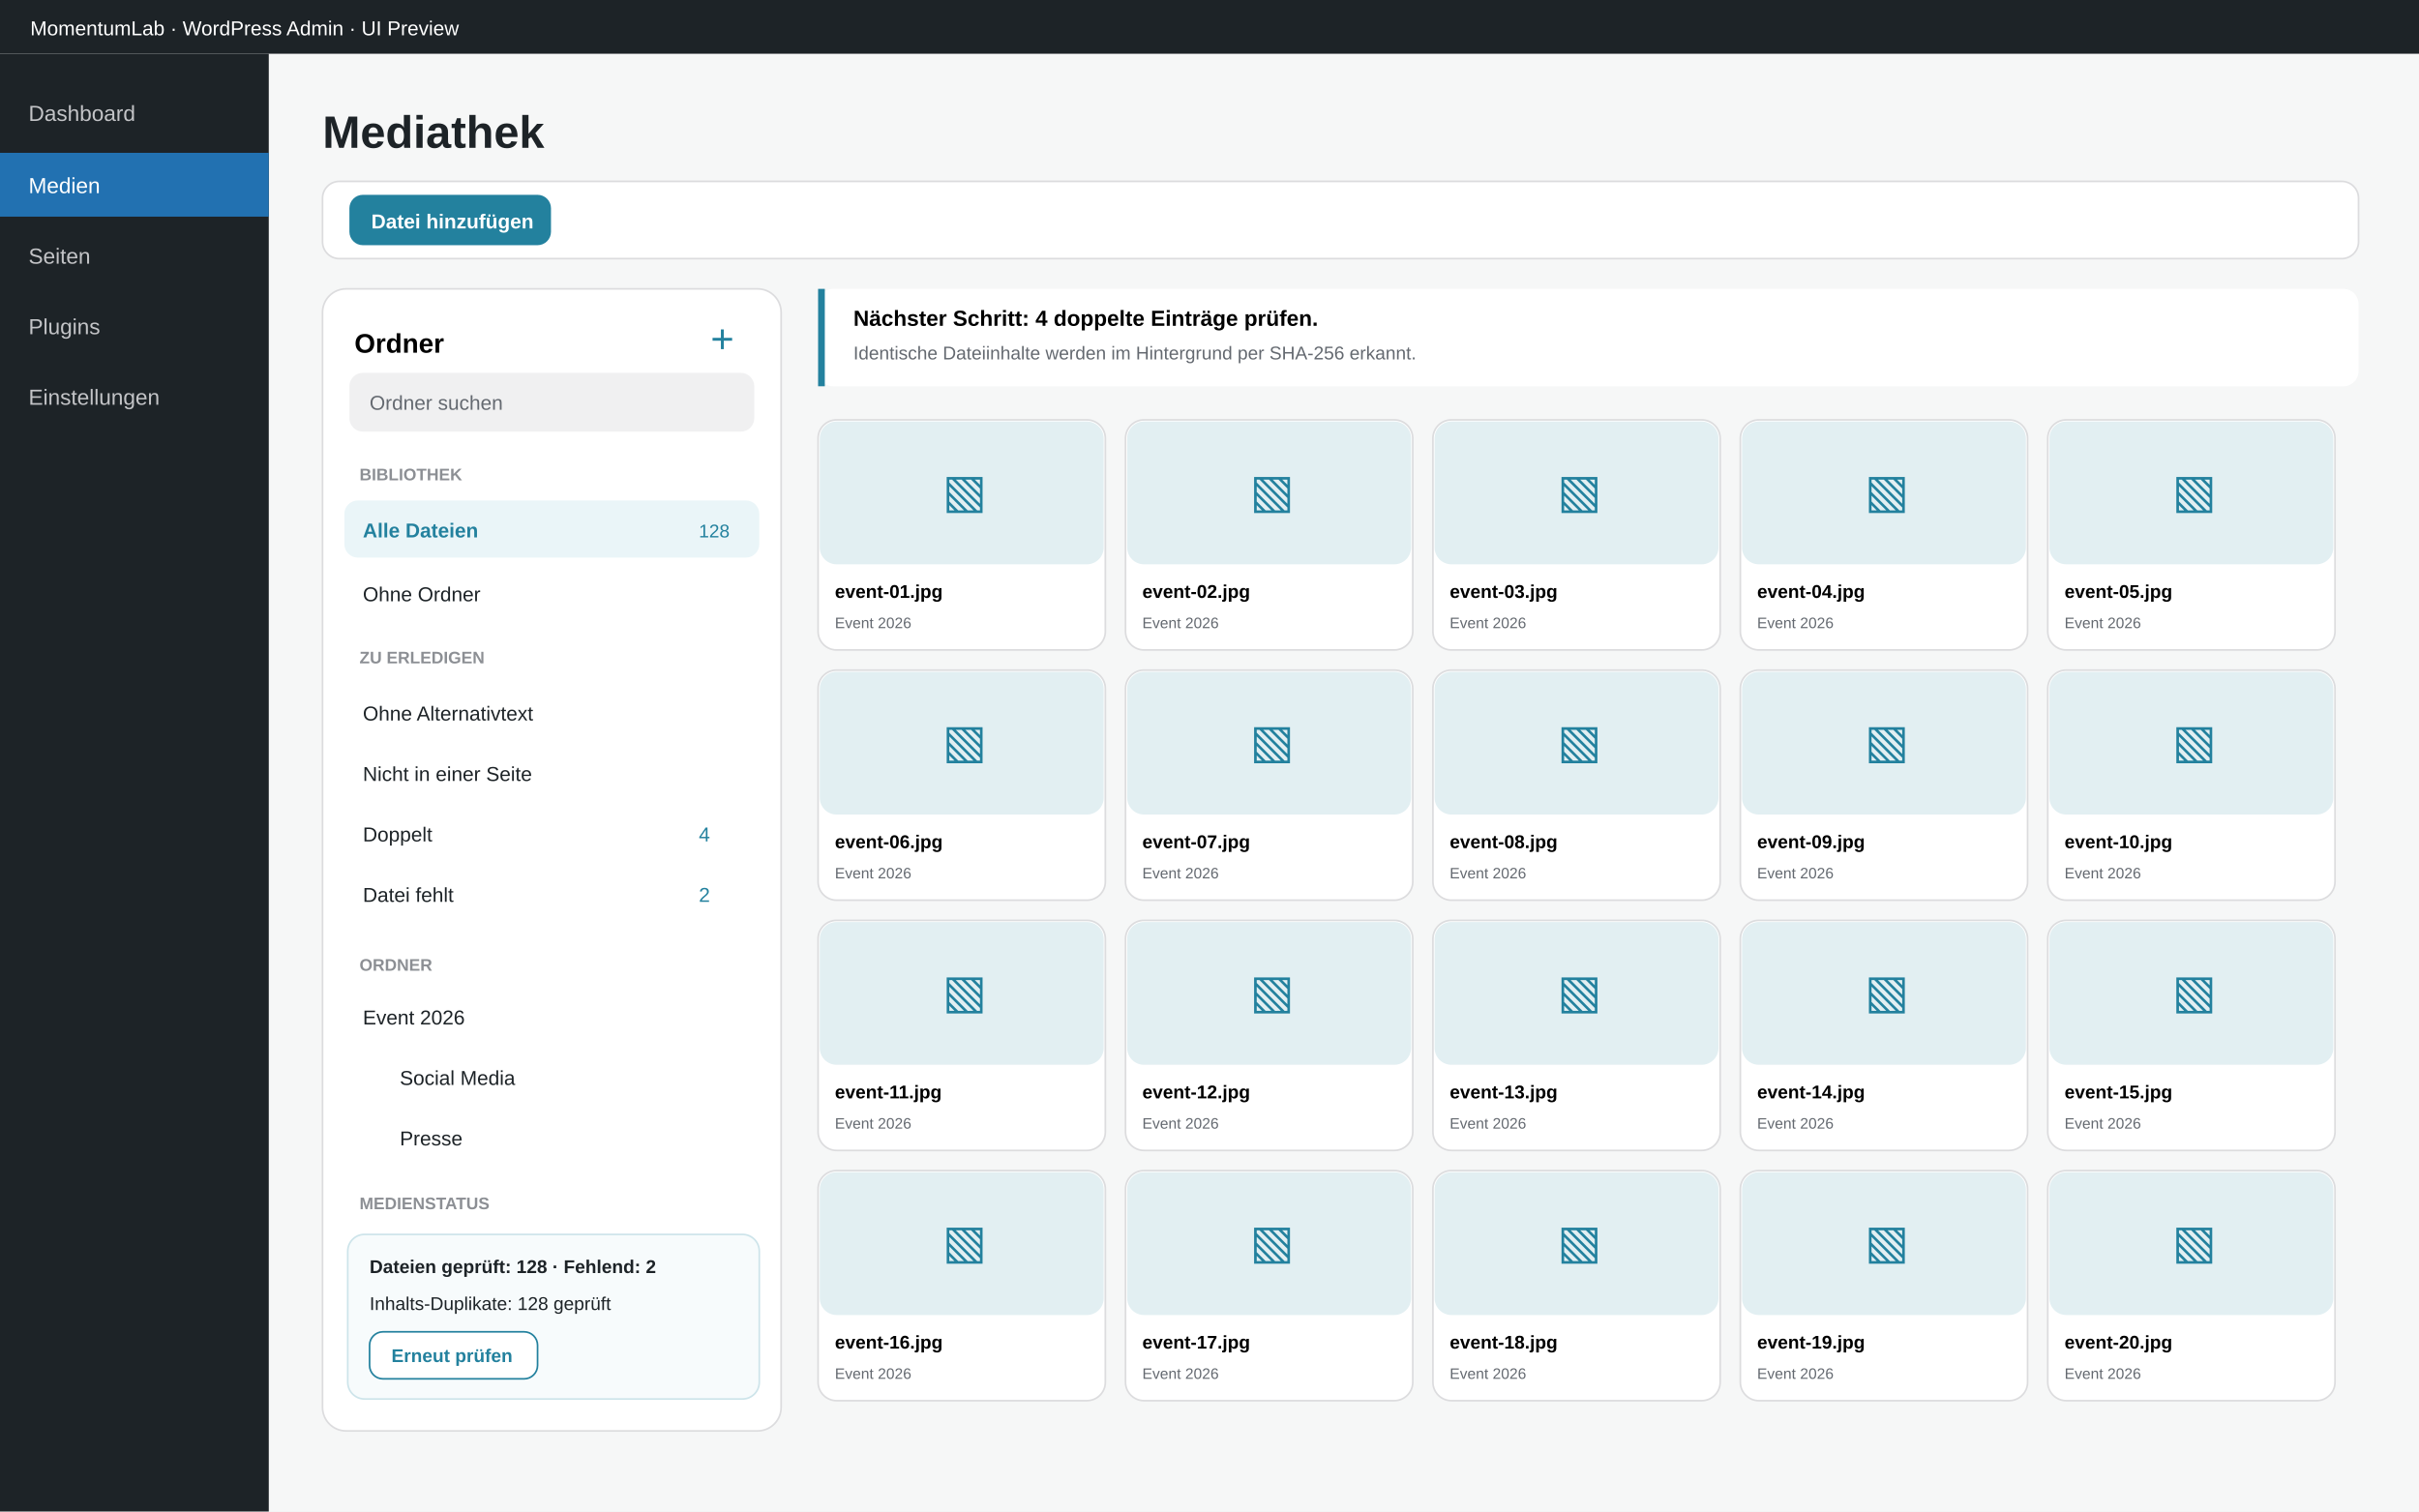
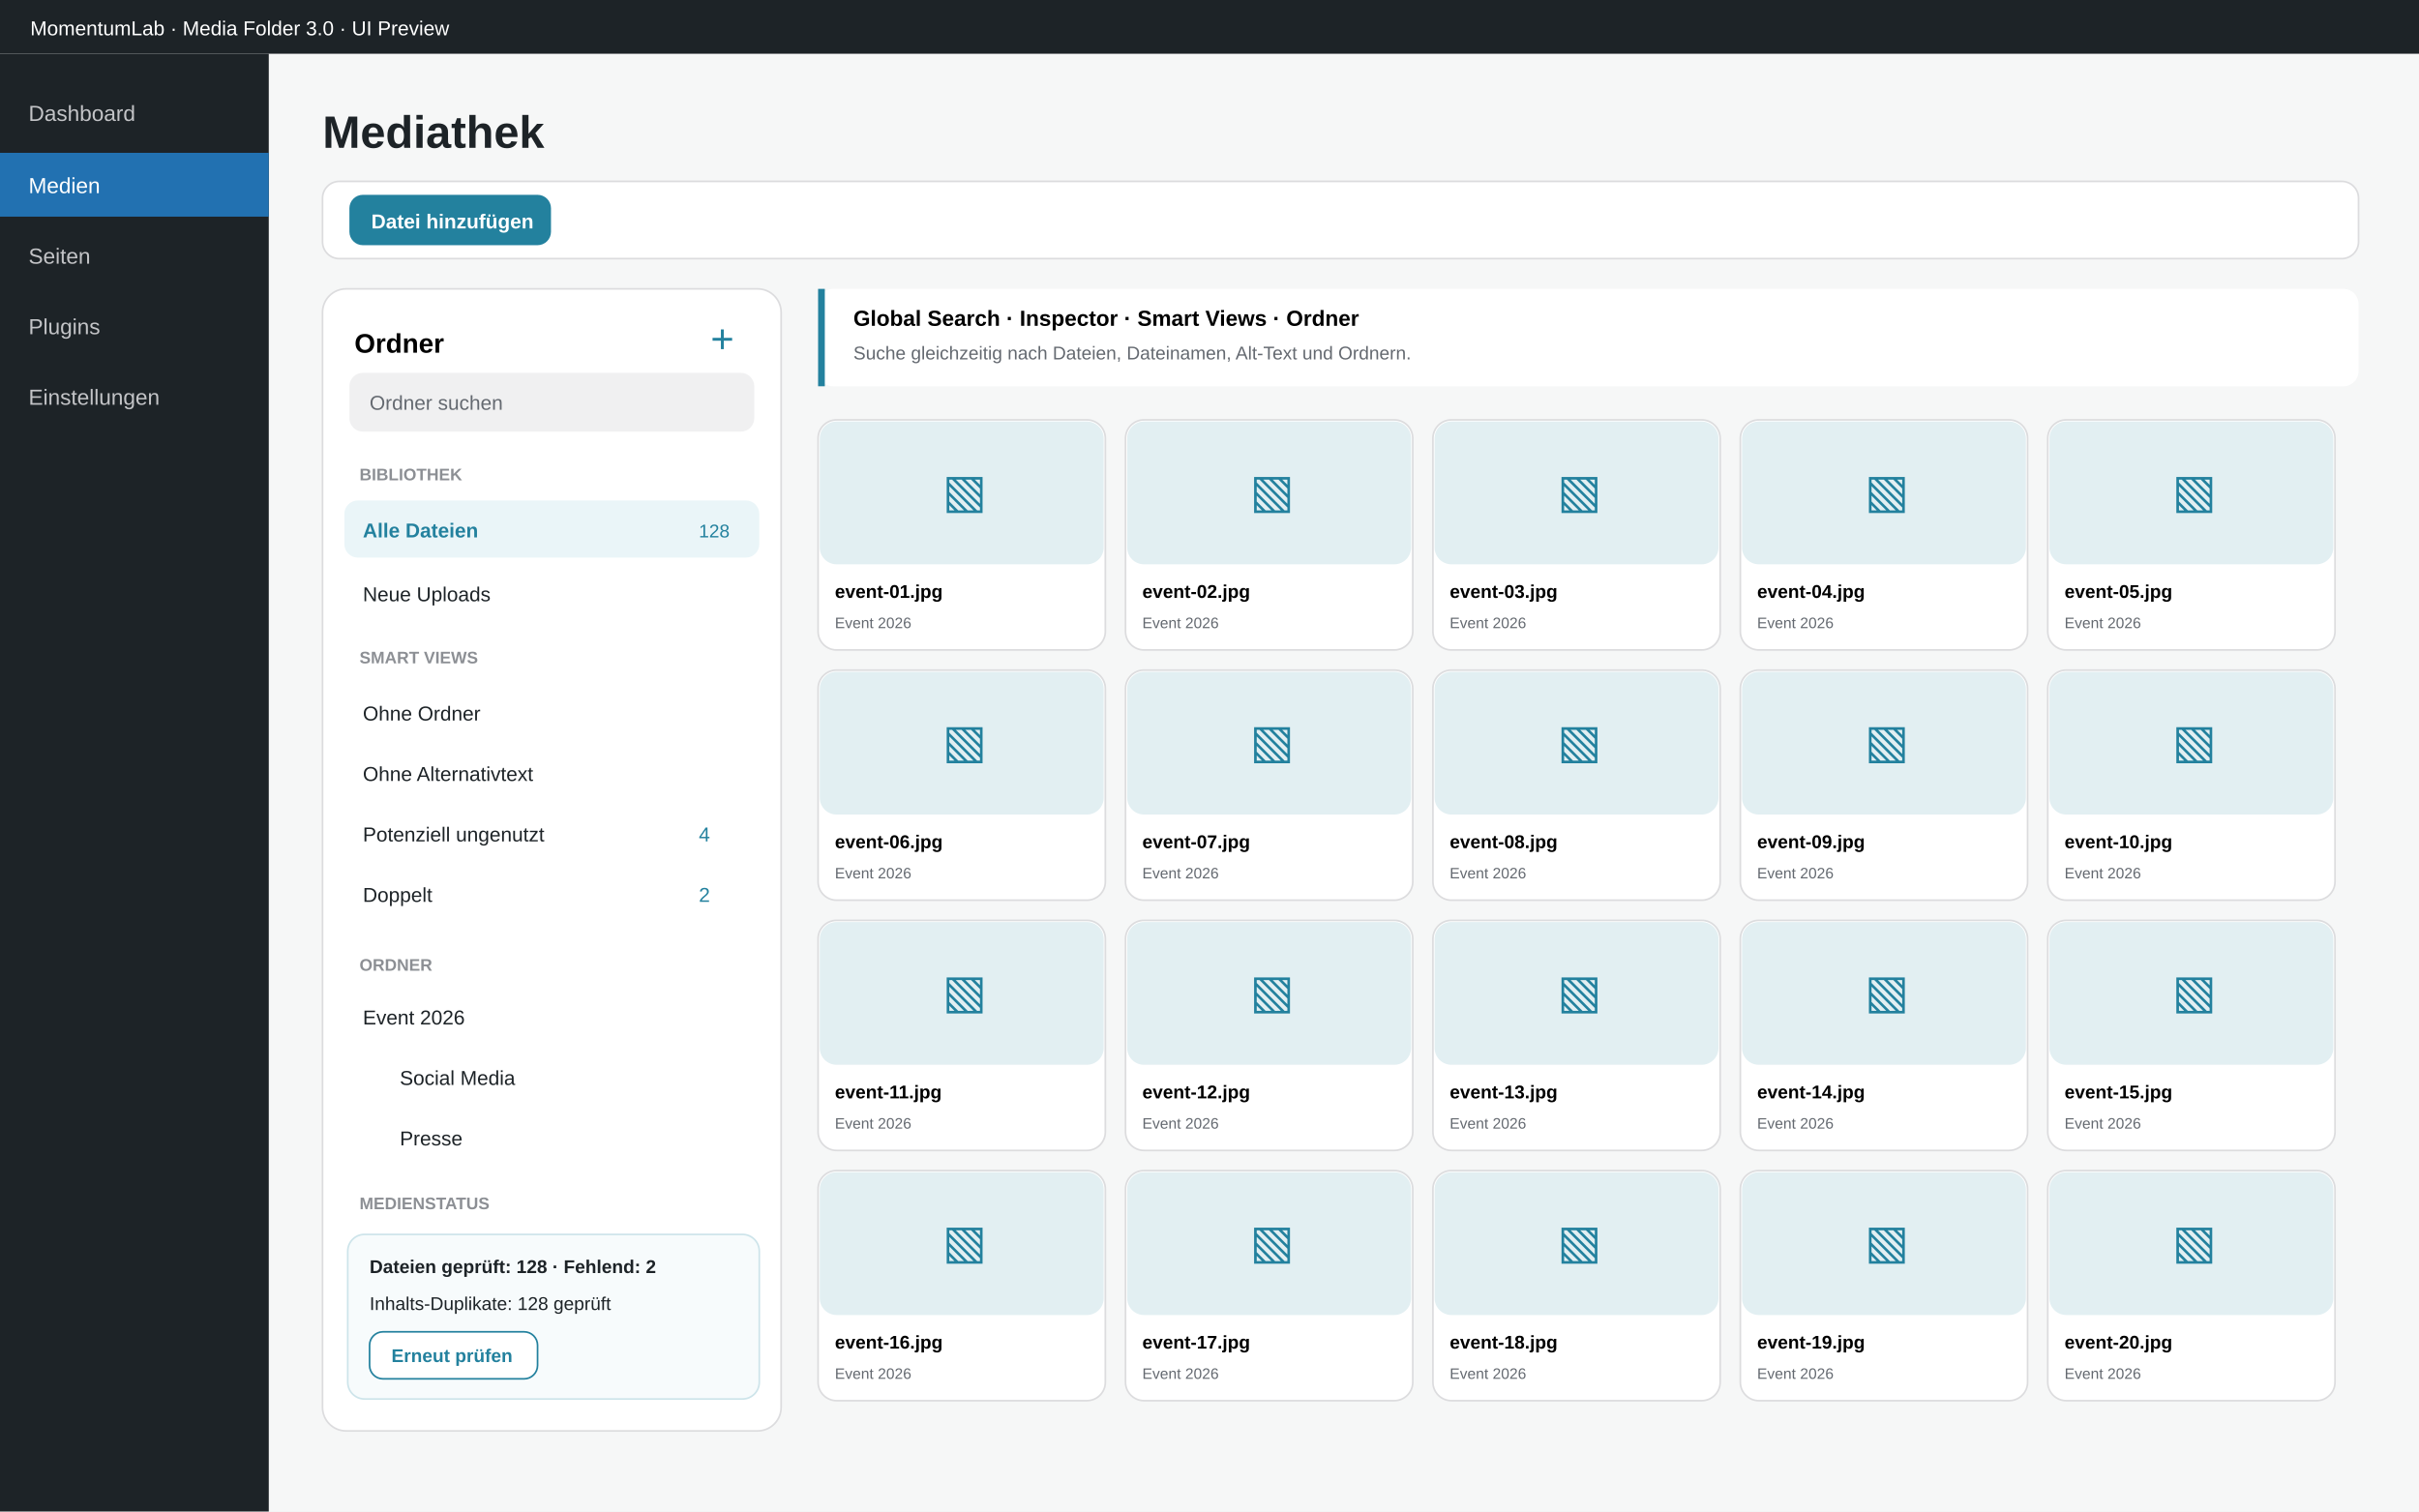
<svg xmlns="http://www.w3.org/2000/svg" width="1440" height="900" viewBox="0 0 1440 900">
  <rect width="1440" height="900" fill="#f6f7f7" />
  <rect width="1440" height="32" fill="#1d2327" />
-   <text x="18" y="21" fill="#fff" font-family="Montserrat,Arial,sans-serif" font-size="12">MomentumLab · WordPress Admin · UI Preview</text>
+   <text x="18" y="21" fill="#fff" font-family="Montserrat,Arial,sans-serif" font-size="12">MomentumLab · Media Folder 3.0 · UI Preview</text>
  <rect y="32" width="160" height="868" fill="#1d2327" />
  <rect y="91" width="160" height="38" fill="#2271b1" />
  <g font-family="Montserrat,Arial,sans-serif" font-size="13" fill="#c3c4c7">
    <text x="17" y="72">Dashboard</text>
    <text x="17" y="115" fill="#fff">Medien</text>
    <text x="17" y="157">Seiten</text>
    <text x="17" y="199">Plugins</text>
    <text x="17" y="241">Einstellungen</text>
  </g>
  <text x="192" y="88" font-family="Montserrat,Arial,sans-serif" font-size="27" font-weight="700" fill="#1d2327">Mediathek</text>
  <rect x="192" y="108" width="1212" height="46" rx="10" fill="#fff" stroke="#dcdcde" />
  <rect x="208" y="116" width="120" height="30" rx="8" fill="#23819e" />
  <text x="221" y="136" font-family="Montserrat,Arial,sans-serif" font-size="12" font-weight="700" fill="#fff">Datei hinzufügen</text>
  <rect x="192" y="172" width="273" height="680" rx="14" fill="#fff" stroke="#dcdcde" />
  <text x="211" y="210" font-family="Montserrat,Arial,sans-serif" font-size="16" font-weight="700">Ordner</text>
  <text x="423" y="210" font-family="Arial" font-size="24" fill="#23819e">+</text>
  <rect x="208" y="222" width="241" height="35" rx="8" fill="#f0f0f1" />
  <text x="220" y="244" font-family="Montserrat,Arial,sans-serif" font-size="12" fill="#646970">Ordner suchen</text>
  <text x="214" y="286" font-family="Montserrat,Arial,sans-serif" font-size="10" font-weight="700" fill="#8c8f94">BIBLIOTHEK</text>
  <rect x="205" y="298" width="247" height="34" rx="8" fill="#eaf5f8" />
  <text x="216" y="320" font-family="Montserrat,Arial,sans-serif" font-size="12" font-weight="700" fill="#23819e">Alle Dateien</text>
  <text x="416" y="320" font-family="Montserrat,Arial,sans-serif" font-size="11" fill="#23819e">128</text>
  <g font-family="Montserrat,Arial,sans-serif" font-size="12" fill="#1d2327">
-     <text x="216" y="358">Ohne Ordner</text>
-     <text x="214" y="395" font-size="10" font-weight="700" fill="#8c8f94">ZU ERLEDIGEN</text>
-     <text x="216" y="429">Ohne Alternativtext</text>
-     <text x="216" y="465">Nicht in einer Seite</text>
-     <text x="216" y="501">Doppelt</text>
+     <text x="216" y="358">Neue Uploads</text>
+     <text x="214" y="395" font-size="10" font-weight="700" fill="#8c8f94">SMART VIEWS</text>
+     <text x="216" y="429">Ohne Ordner</text>
+     <text x="216" y="465">Ohne Alternativtext</text>
+     <text x="216" y="501">Potenziell ungenutzt</text>
    <text x="416" y="501" fill="#23819e">4</text>
-     <text x="216" y="537">Datei fehlt</text>
+     <text x="216" y="537">Doppelt</text>
    <text x="416" y="537" fill="#23819e">2</text>
    <text x="214" y="578" font-size="10" font-weight="700" fill="#8c8f94">ORDNER</text>
    <text x="216" y="610">Event 2026</text>
    <text x="238" y="646">Social Media</text>
    <text x="238" y="682">Presse</text>
  </g>
  <text x="214" y="720" font-family="Montserrat,Arial,sans-serif" font-size="10" font-weight="700" fill="#8c8f94">MEDIENSTATUS</text>
  <rect x="207" y="735" width="245" height="98" rx="10" fill="#f7fbfc" stroke="#cde4ea" />
  <g font-family="Montserrat,Arial,sans-serif" font-size="11" fill="#1d2327">
    <text x="220" y="758" font-weight="700">Dateien geprüft: 128 · Fehlend: 2</text>
    <text x="220" y="780">Inhalts-Duplikate: 128 geprüft</text>
  </g>
  <rect x="220" y="793" width="100" height="28" rx="8" fill="#fff" stroke="#23819e" />
  <text x="233" y="811" font-family="Montserrat,Arial,sans-serif" font-size="11" font-weight="700" fill="#23819e">Erneut prüfen</text>
  <rect x="487" y="172" width="917" height="58" rx="9" fill="#fff" />
  <rect x="487" y="172" width="4" height="58" fill="#23819e" />
-   <text x="508" y="194" font-family="Montserrat,Arial,sans-serif" font-size="13" font-weight="700">Nächster Schritt: 4 doppelte Einträge prüfen.</text>
-   <text x="508" y="214" font-family="Montserrat,Arial,sans-serif" font-size="11" fill="#646970">Identische Dateiinhalte werden im Hintergrund per SHA-256 erkannt.</text>
+   <text x="508" y="194" font-family="Montserrat,Arial,sans-serif" font-size="13" font-weight="700">Global Search · Inspector · Smart Views · Ordner</text>
+   <text x="508" y="214" font-family="Montserrat,Arial,sans-serif" font-size="11" fill="#646970">Suche gleichzeitig nach Dateien, Dateinamen, Alt-Text und Ordnern.</text>
  <g font-family="Montserrat,Arial,sans-serif">
    <rect x="487" y="250" width="171" height="137" rx="11" fill="#fff" stroke="#dcdcde" />
    <rect x="488" y="251" width="169" height="85" rx="10" fill="#e2eff2" />
    <text x="561" y="302" font-size="28" font-weight="700" fill="#23819e">▧</text>
    <text x="497" y="356" font-size="11" font-weight="700">event-01.jpg</text>
    <text x="497" y="374" font-size="9" fill="#646970">Event 2026</text>
    <rect x="670" y="250" width="171" height="137" rx="11" fill="#fff" stroke="#dcdcde" />
    <rect x="671" y="251" width="169" height="85" rx="10" fill="#e2eff2" />
    <text x="744" y="302" font-size="28" font-weight="700" fill="#23819e">▧</text>
    <text x="680" y="356" font-size="11" font-weight="700">event-02.jpg</text>
    <text x="680" y="374" font-size="9" fill="#646970">Event 2026</text>
    <rect x="853" y="250" width="171" height="137" rx="11" fill="#fff" stroke="#dcdcde" />
    <rect x="854" y="251" width="169" height="85" rx="10" fill="#e2eff2" />
    <text x="927" y="302" font-size="28" font-weight="700" fill="#23819e">▧</text>
    <text x="863" y="356" font-size="11" font-weight="700">event-03.jpg</text>
    <text x="863" y="374" font-size="9" fill="#646970">Event 2026</text>
    <rect x="1036" y="250" width="171" height="137" rx="11" fill="#fff" stroke="#dcdcde" />
    <rect x="1037" y="251" width="169" height="85" rx="10" fill="#e2eff2" />
    <text x="1110" y="302" font-size="28" font-weight="700" fill="#23819e">▧</text>
    <text x="1046" y="356" font-size="11" font-weight="700">event-04.jpg</text>
    <text x="1046" y="374" font-size="9" fill="#646970">Event 2026</text>
    <rect x="1219" y="250" width="171" height="137" rx="11" fill="#fff" stroke="#dcdcde" />
    <rect x="1220" y="251" width="169" height="85" rx="10" fill="#e2eff2" />
    <text x="1293" y="302" font-size="28" font-weight="700" fill="#23819e">▧</text>
    <text x="1229" y="356" font-size="11" font-weight="700">event-05.jpg</text>
    <text x="1229" y="374" font-size="9" fill="#646970">Event 2026</text>
    <rect x="487" y="399" width="171" height="137" rx="11" fill="#fff" stroke="#dcdcde" />
    <rect x="488" y="400" width="169" height="85" rx="10" fill="#e2eff2" />
    <text x="561" y="451" font-size="28" font-weight="700" fill="#23819e">▧</text>
    <text x="497" y="505" font-size="11" font-weight="700">event-06.jpg</text>
    <text x="497" y="523" font-size="9" fill="#646970">Event 2026</text>
    <rect x="670" y="399" width="171" height="137" rx="11" fill="#fff" stroke="#dcdcde" />
    <rect x="671" y="400" width="169" height="85" rx="10" fill="#e2eff2" />
    <text x="744" y="451" font-size="28" font-weight="700" fill="#23819e">▧</text>
    <text x="680" y="505" font-size="11" font-weight="700">event-07.jpg</text>
    <text x="680" y="523" font-size="9" fill="#646970">Event 2026</text>
    <rect x="853" y="399" width="171" height="137" rx="11" fill="#fff" stroke="#dcdcde" />
    <rect x="854" y="400" width="169" height="85" rx="10" fill="#e2eff2" />
    <text x="927" y="451" font-size="28" font-weight="700" fill="#23819e">▧</text>
    <text x="863" y="505" font-size="11" font-weight="700">event-08.jpg</text>
    <text x="863" y="523" font-size="9" fill="#646970">Event 2026</text>
    <rect x="1036" y="399" width="171" height="137" rx="11" fill="#fff" stroke="#dcdcde" />
    <rect x="1037" y="400" width="169" height="85" rx="10" fill="#e2eff2" />
    <text x="1110" y="451" font-size="28" font-weight="700" fill="#23819e">▧</text>
    <text x="1046" y="505" font-size="11" font-weight="700">event-09.jpg</text>
    <text x="1046" y="523" font-size="9" fill="#646970">Event 2026</text>
    <rect x="1219" y="399" width="171" height="137" rx="11" fill="#fff" stroke="#dcdcde" />
    <rect x="1220" y="400" width="169" height="85" rx="10" fill="#e2eff2" />
    <text x="1293" y="451" font-size="28" font-weight="700" fill="#23819e">▧</text>
    <text x="1229" y="505" font-size="11" font-weight="700">event-10.jpg</text>
    <text x="1229" y="523" font-size="9" fill="#646970">Event 2026</text>
    <rect x="487" y="548" width="171" height="137" rx="11" fill="#fff" stroke="#dcdcde" />
    <rect x="488" y="549" width="169" height="85" rx="10" fill="#e2eff2" />
    <text x="561" y="600" font-size="28" font-weight="700" fill="#23819e">▧</text>
    <text x="497" y="654" font-size="11" font-weight="700">event-11.jpg</text>
    <text x="497" y="672" font-size="9" fill="#646970">Event 2026</text>
    <rect x="670" y="548" width="171" height="137" rx="11" fill="#fff" stroke="#dcdcde" />
    <rect x="671" y="549" width="169" height="85" rx="10" fill="#e2eff2" />
    <text x="744" y="600" font-size="28" font-weight="700" fill="#23819e">▧</text>
    <text x="680" y="654" font-size="11" font-weight="700">event-12.jpg</text>
    <text x="680" y="672" font-size="9" fill="#646970">Event 2026</text>
    <rect x="853" y="548" width="171" height="137" rx="11" fill="#fff" stroke="#dcdcde" />
    <rect x="854" y="549" width="169" height="85" rx="10" fill="#e2eff2" />
    <text x="927" y="600" font-size="28" font-weight="700" fill="#23819e">▧</text>
    <text x="863" y="654" font-size="11" font-weight="700">event-13.jpg</text>
    <text x="863" y="672" font-size="9" fill="#646970">Event 2026</text>
    <rect x="1036" y="548" width="171" height="137" rx="11" fill="#fff" stroke="#dcdcde" />
    <rect x="1037" y="549" width="169" height="85" rx="10" fill="#e2eff2" />
    <text x="1110" y="600" font-size="28" font-weight="700" fill="#23819e">▧</text>
    <text x="1046" y="654" font-size="11" font-weight="700">event-14.jpg</text>
    <text x="1046" y="672" font-size="9" fill="#646970">Event 2026</text>
    <rect x="1219" y="548" width="171" height="137" rx="11" fill="#fff" stroke="#dcdcde" />
    <rect x="1220" y="549" width="169" height="85" rx="10" fill="#e2eff2" />
    <text x="1293" y="600" font-size="28" font-weight="700" fill="#23819e">▧</text>
    <text x="1229" y="654" font-size="11" font-weight="700">event-15.jpg</text>
    <text x="1229" y="672" font-size="9" fill="#646970">Event 2026</text>
    <rect x="487" y="697" width="171" height="137" rx="11" fill="#fff" stroke="#dcdcde" />
    <rect x="488" y="698" width="169" height="85" rx="10" fill="#e2eff2" />
    <text x="561" y="749" font-size="28" font-weight="700" fill="#23819e">▧</text>
    <text x="497" y="803" font-size="11" font-weight="700">event-16.jpg</text>
    <text x="497" y="821" font-size="9" fill="#646970">Event 2026</text>
    <rect x="670" y="697" width="171" height="137" rx="11" fill="#fff" stroke="#dcdcde" />
    <rect x="671" y="698" width="169" height="85" rx="10" fill="#e2eff2" />
    <text x="744" y="749" font-size="28" font-weight="700" fill="#23819e">▧</text>
    <text x="680" y="803" font-size="11" font-weight="700">event-17.jpg</text>
    <text x="680" y="821" font-size="9" fill="#646970">Event 2026</text>
    <rect x="853" y="697" width="171" height="137" rx="11" fill="#fff" stroke="#dcdcde" />
    <rect x="854" y="698" width="169" height="85" rx="10" fill="#e2eff2" />
    <text x="927" y="749" font-size="28" font-weight="700" fill="#23819e">▧</text>
    <text x="863" y="803" font-size="11" font-weight="700">event-18.jpg</text>
    <text x="863" y="821" font-size="9" fill="#646970">Event 2026</text>
    <rect x="1036" y="697" width="171" height="137" rx="11" fill="#fff" stroke="#dcdcde" />
    <rect x="1037" y="698" width="169" height="85" rx="10" fill="#e2eff2" />
    <text x="1110" y="749" font-size="28" font-weight="700" fill="#23819e">▧</text>
    <text x="1046" y="803" font-size="11" font-weight="700">event-19.jpg</text>
    <text x="1046" y="821" font-size="9" fill="#646970">Event 2026</text>
    <rect x="1219" y="697" width="171" height="137" rx="11" fill="#fff" stroke="#dcdcde" />
    <rect x="1220" y="698" width="169" height="85" rx="10" fill="#e2eff2" />
    <text x="1293" y="749" font-size="28" font-weight="700" fill="#23819e">▧</text>
    <text x="1229" y="803" font-size="11" font-weight="700">event-20.jpg</text>
    <text x="1229" y="821" font-size="9" fill="#646970">Event 2026</text>
  </g>
</svg>
